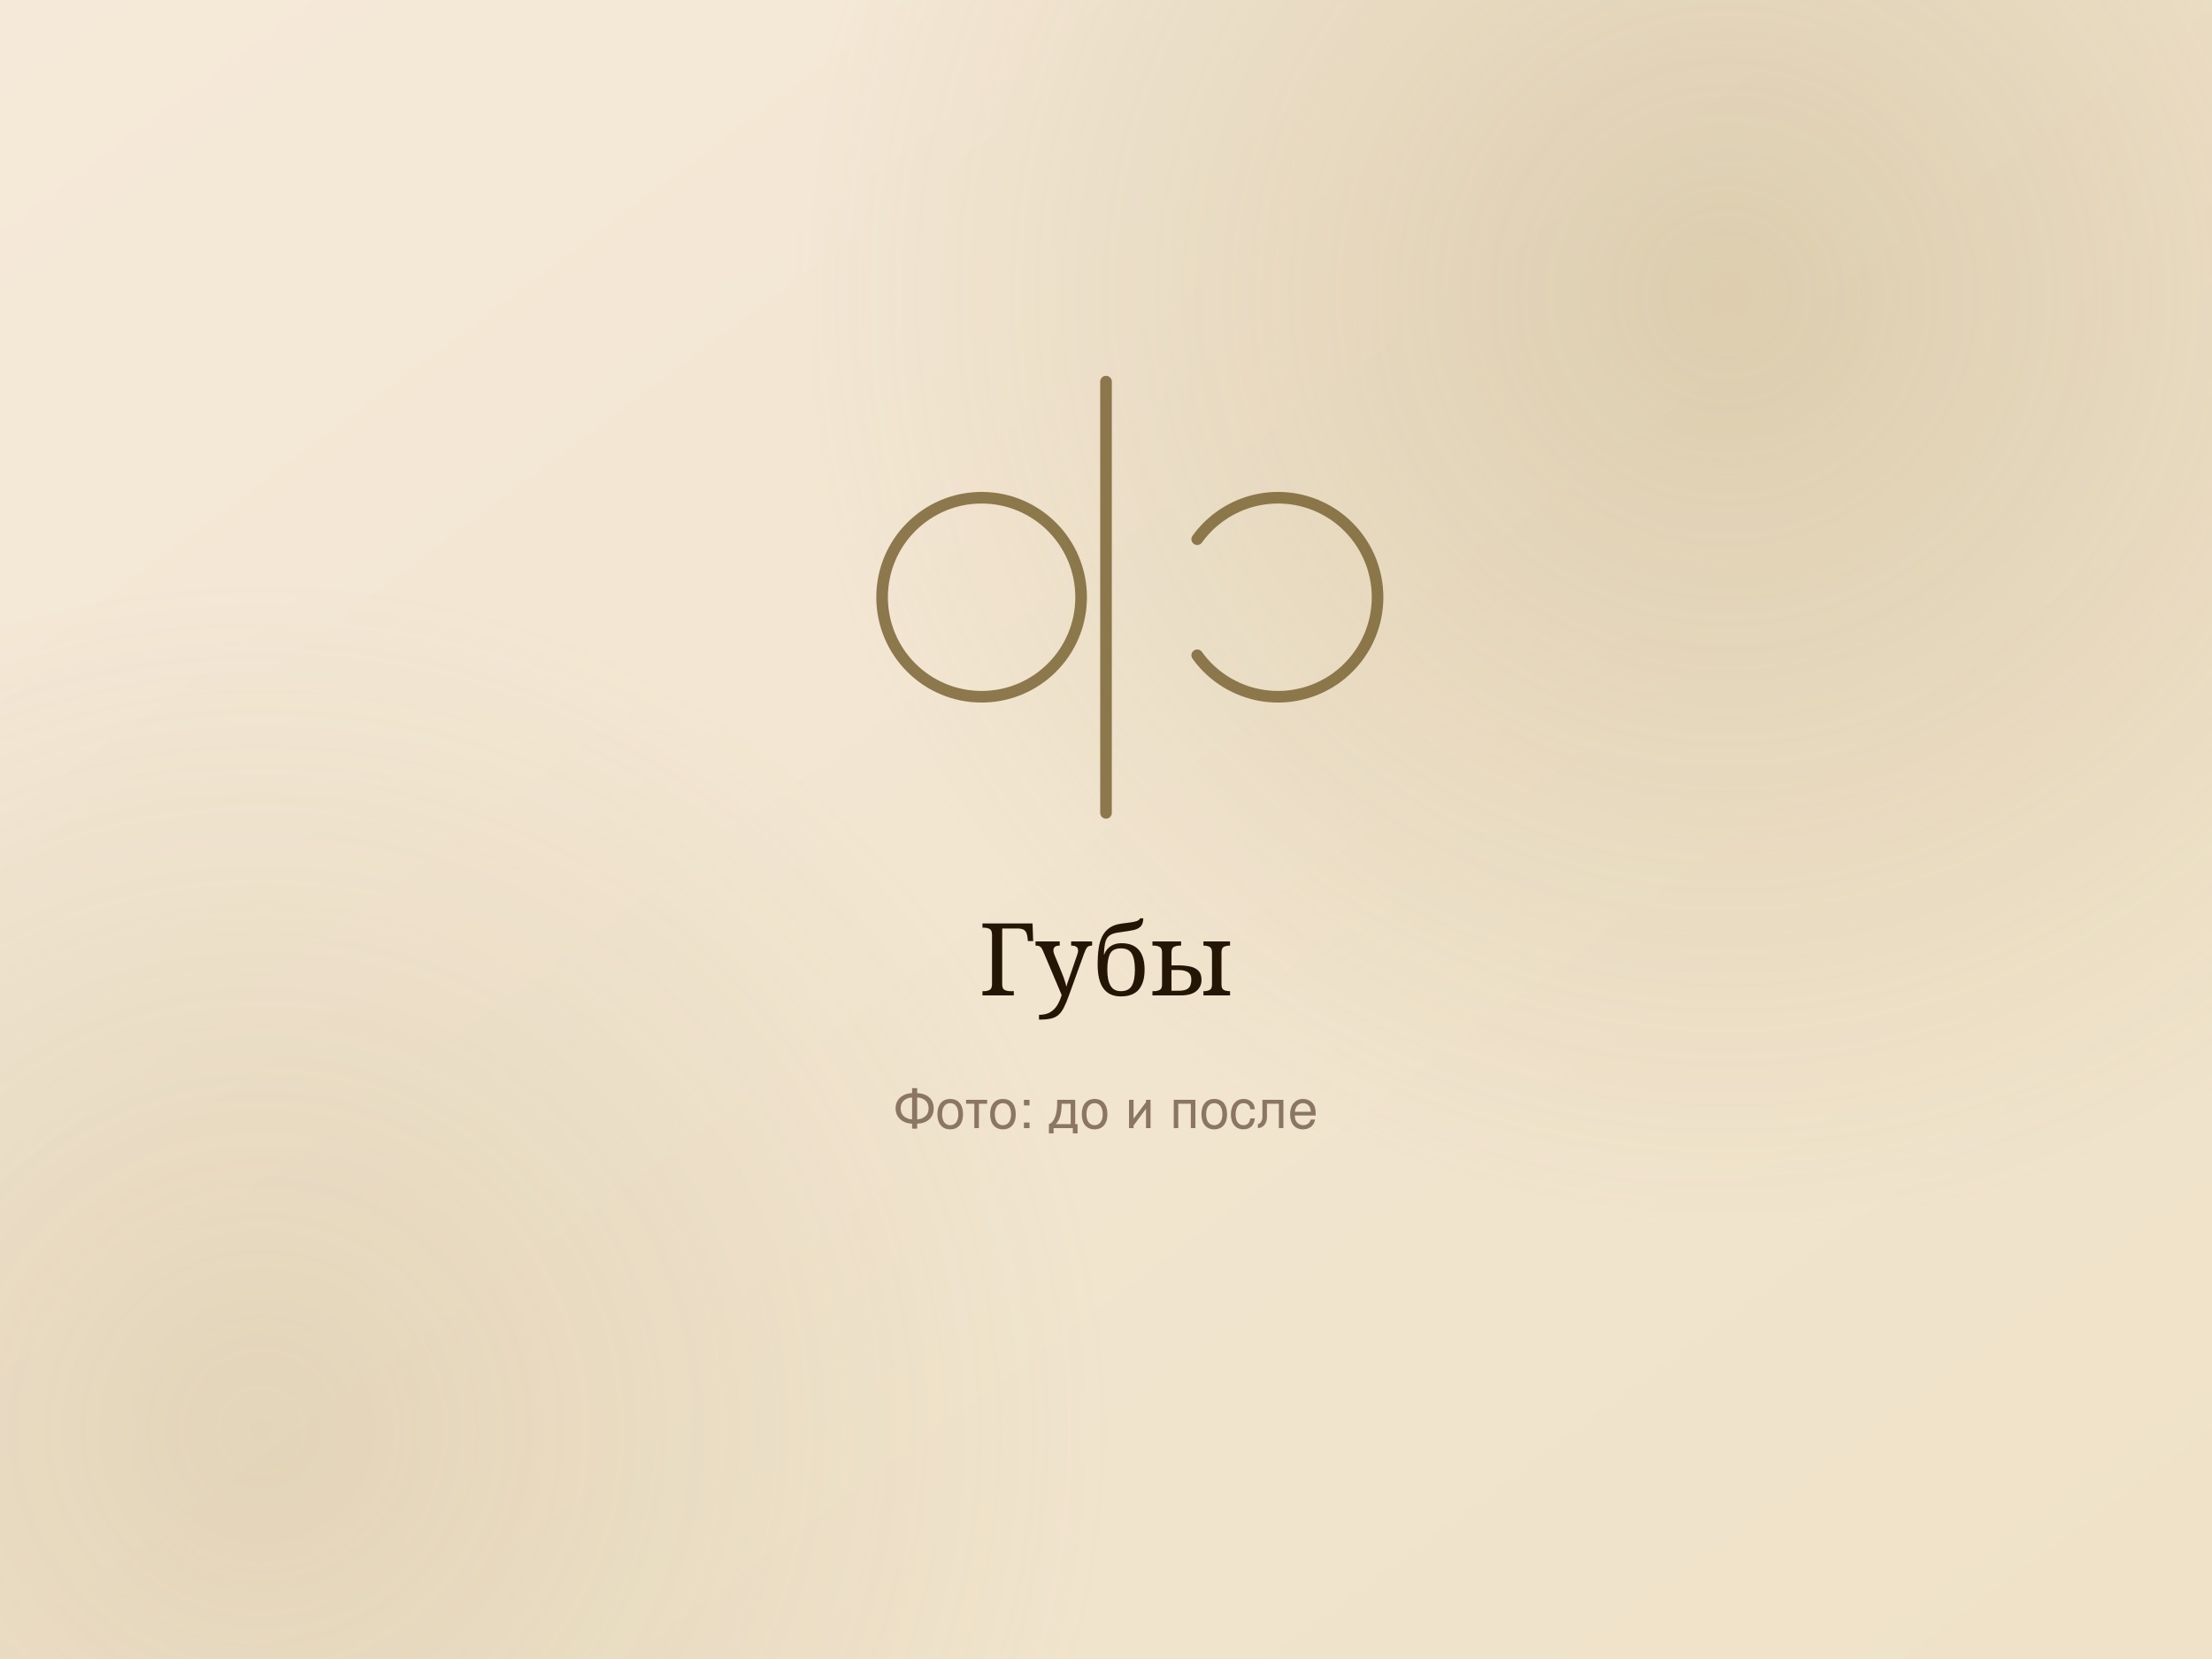
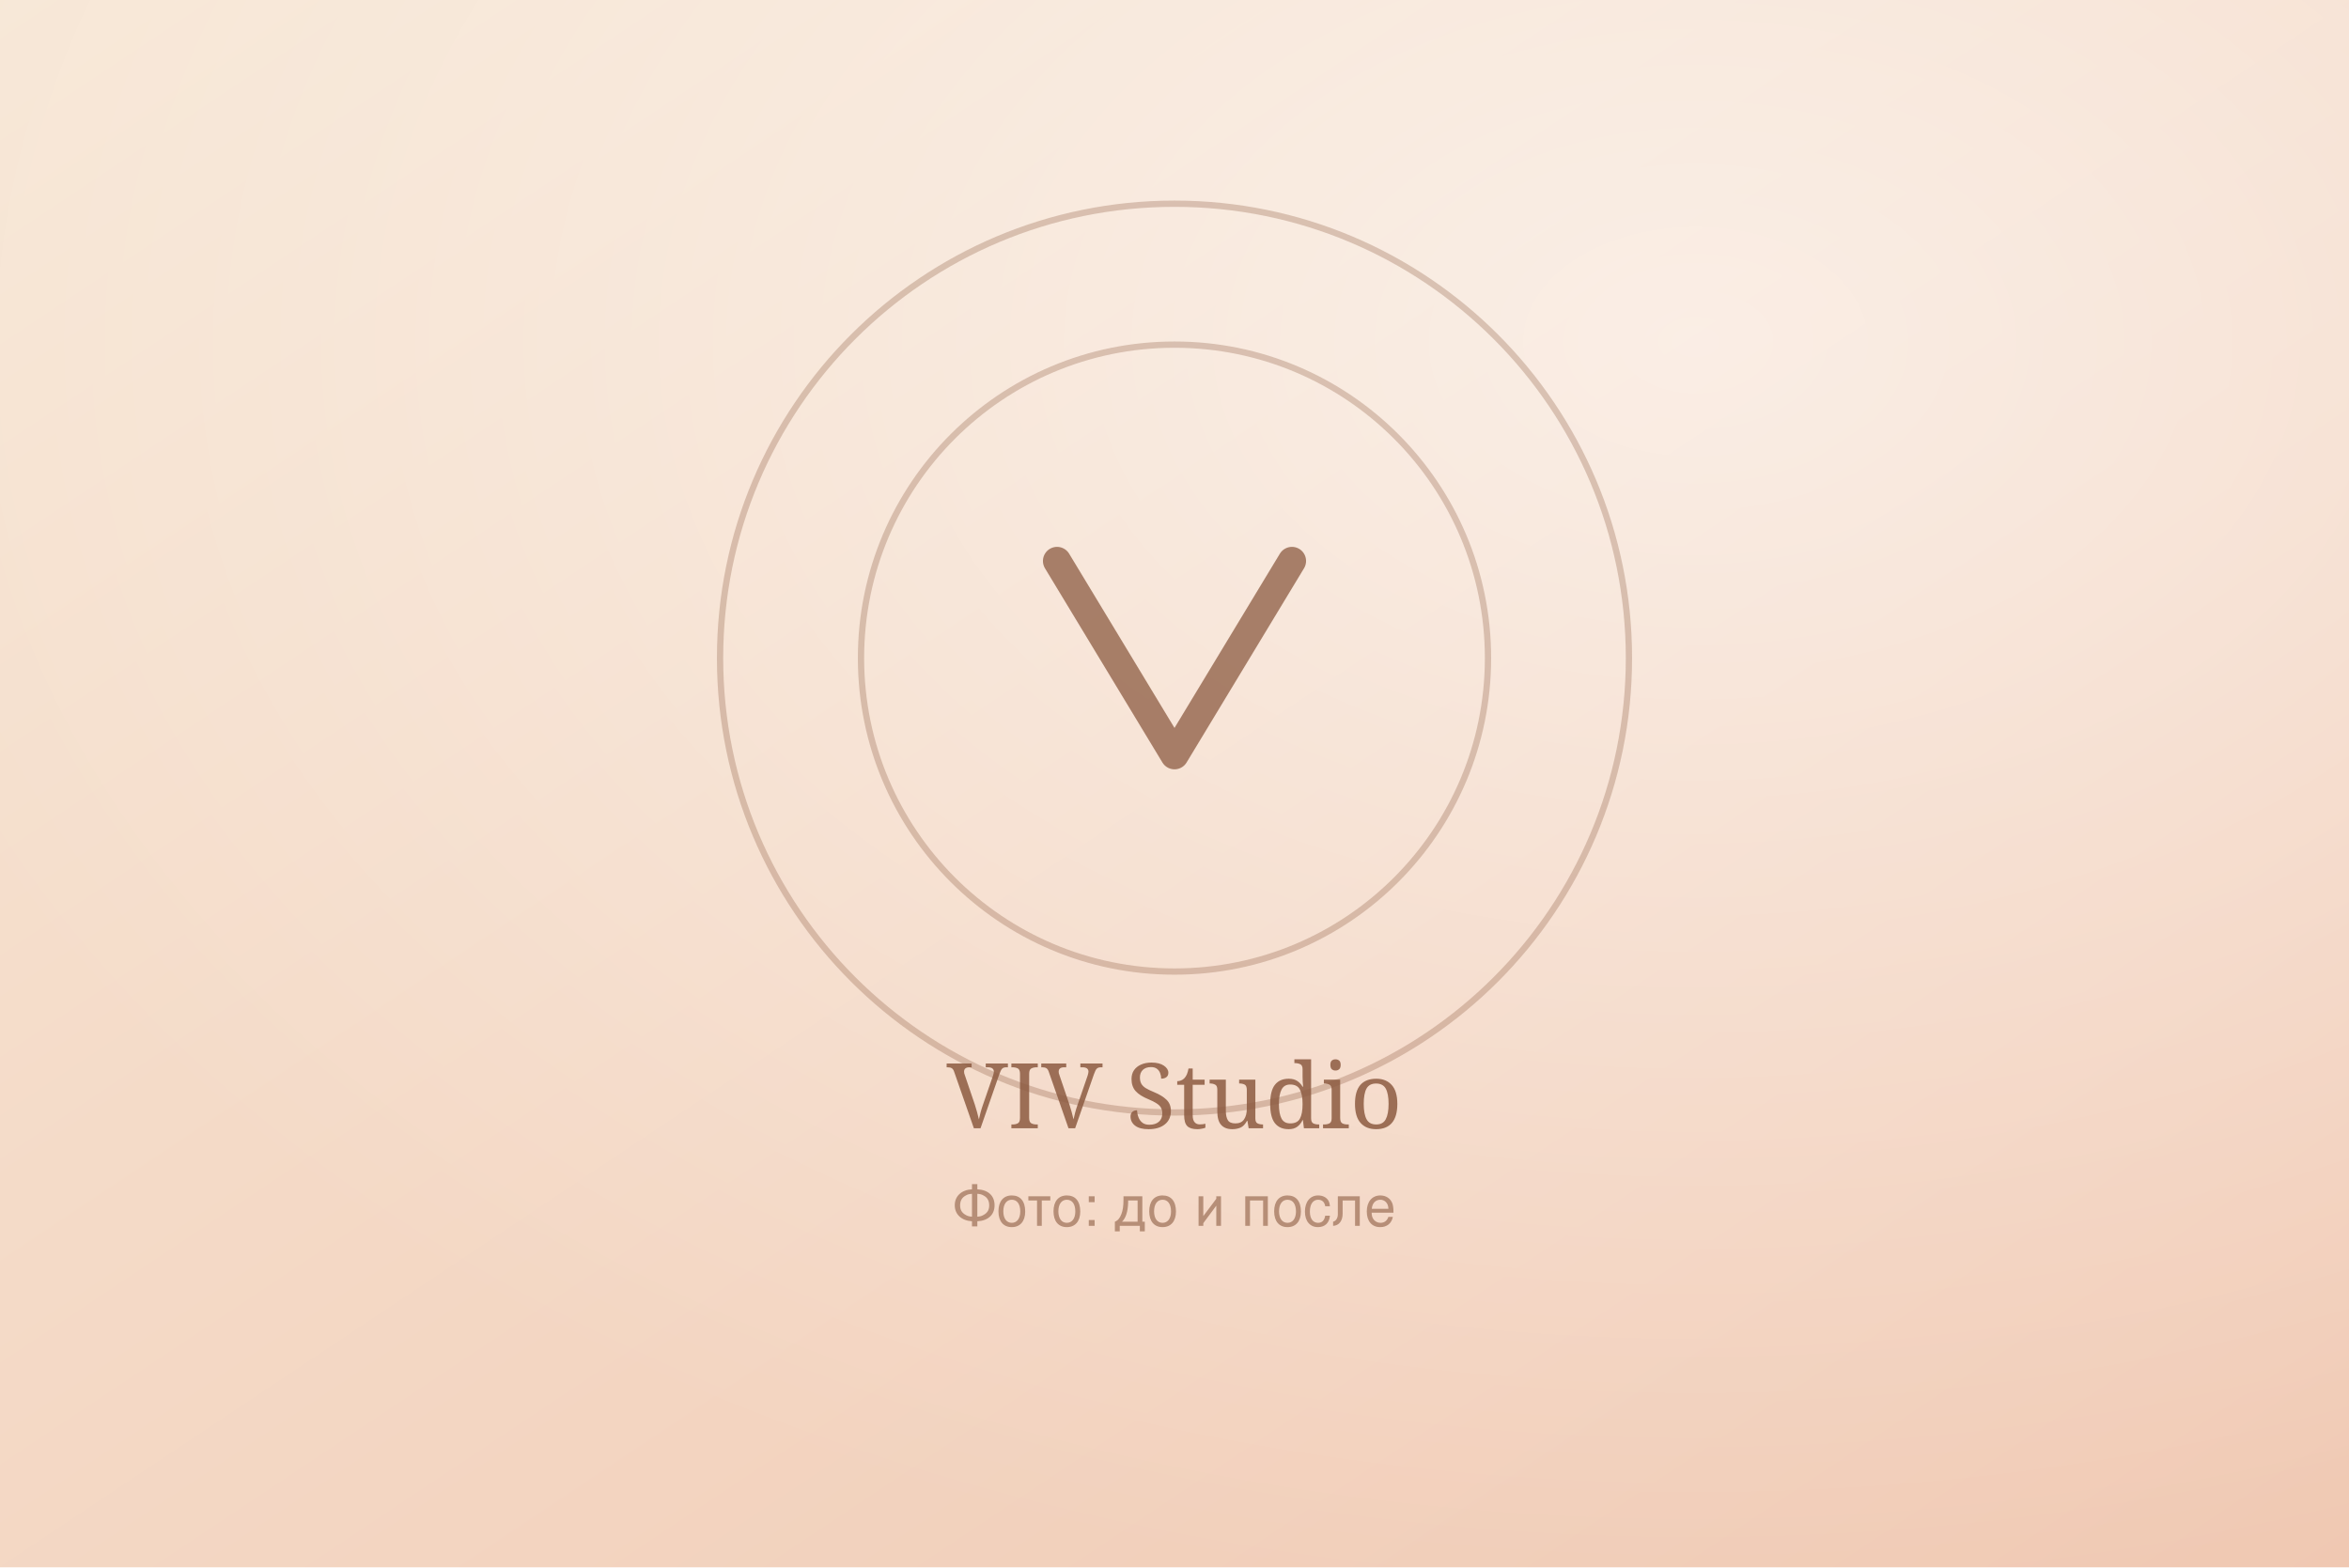
- <svg xmlns="http://www.w3.org/2000/svg" viewBox="0 0 900 675" width="900" height="675" role="img">
+ <svg xmlns="http://www.w3.org/2000/svg" viewBox="0 0 520 347" width="520" height="347" role="img" aria-label="Фото: до и после">
  <defs>
    <linearGradient id="g" x1="0" y1="0" x2="1" y2="1">
-       <stop offset="0" stop-color="#F5E9D9" />
-       <stop offset="1" stop-color="#EFE2C8" />
+       <stop offset="0" stop-color="#F7E7D6" />
+       <stop offset="1" stop-color="#F0C8B2" />
    </linearGradient>
-     <radialGradient id="r">
-       <stop offset="0" stop-color="#A48D55" stop-opacity=".55" />
-       <stop offset="1" stop-color="#A48D55" stop-opacity="0" />
+     <radialGradient id="r" cx="0.72" cy="0.22" r="0.8">
+       <stop offset="0" stop-color="#FFFFFF" stop-opacity=".55" />
+       <stop offset="1" stop-color="#FFFFFF" stop-opacity="0" />
    </radialGradient>
  </defs>
-   <rect width="900" height="675" fill="url(#g)" />
-   <circle cx="702" cy="121" r="378" fill="url(#r)" opacity=".5" />
-   <circle cx="108" cy="580" r="342" fill="url(#r)" opacity=".35" />
-   <g transform="translate(450 243) scale(1.687)" fill="none" stroke="#7A6535" stroke-width="2.8" stroke-linecap="round" stroke-linejoin="round" opacity=".85">
-     <path d="M0-52v104" />
-     <circle cx="-30" cy="0" r="24" />
-     <path d="M22-14a24 24 0 1 1 0 28" />
+   <rect width="520" height="347" fill="url(#g)" />
+   <rect width="520" height="347" fill="url(#r)" />
+   <g opacity=".30" fill="none" stroke="#8C5B41" stroke-width="1.39">
+     <circle cx="260.0" cy="145.7" r="69.4" />
+     <circle cx="260.0" cy="145.7" r="100.6" />
  </g>
-   <text x="50%" y="405" text-anchor="middle" font-family="Georgia,serif" font-size="41" fill="#251505">Губы</text>
-   <text x="50%" y="459" text-anchor="middle" font-family="Helvetica,Arial,sans-serif" font-size="22" fill="#8A7663">Фото: до и после</text>
+   <g transform="translate(260.0 145.7)">
+     <path d="M-26.0 -21.5L0 21.5L26.0 -21.5" fill="none" stroke="#8C5B41" stroke-width="6.25" stroke-linecap="round" stroke-linejoin="round" opacity=".75" />
+   </g>
+   <text x="260.0" y="249.8" text-anchor="middle" font-family="Georgia, serif" font-size="20.1" fill="#8C5B41" opacity=".85">VIV Studio</text>
+   <text x="260.0" y="271.4" text-anchor="middle" font-family="Helvetica, Arial, sans-serif" font-size="12.5" fill="#8C5B41" opacity=".6">Фото: до и после</text>
</svg>
